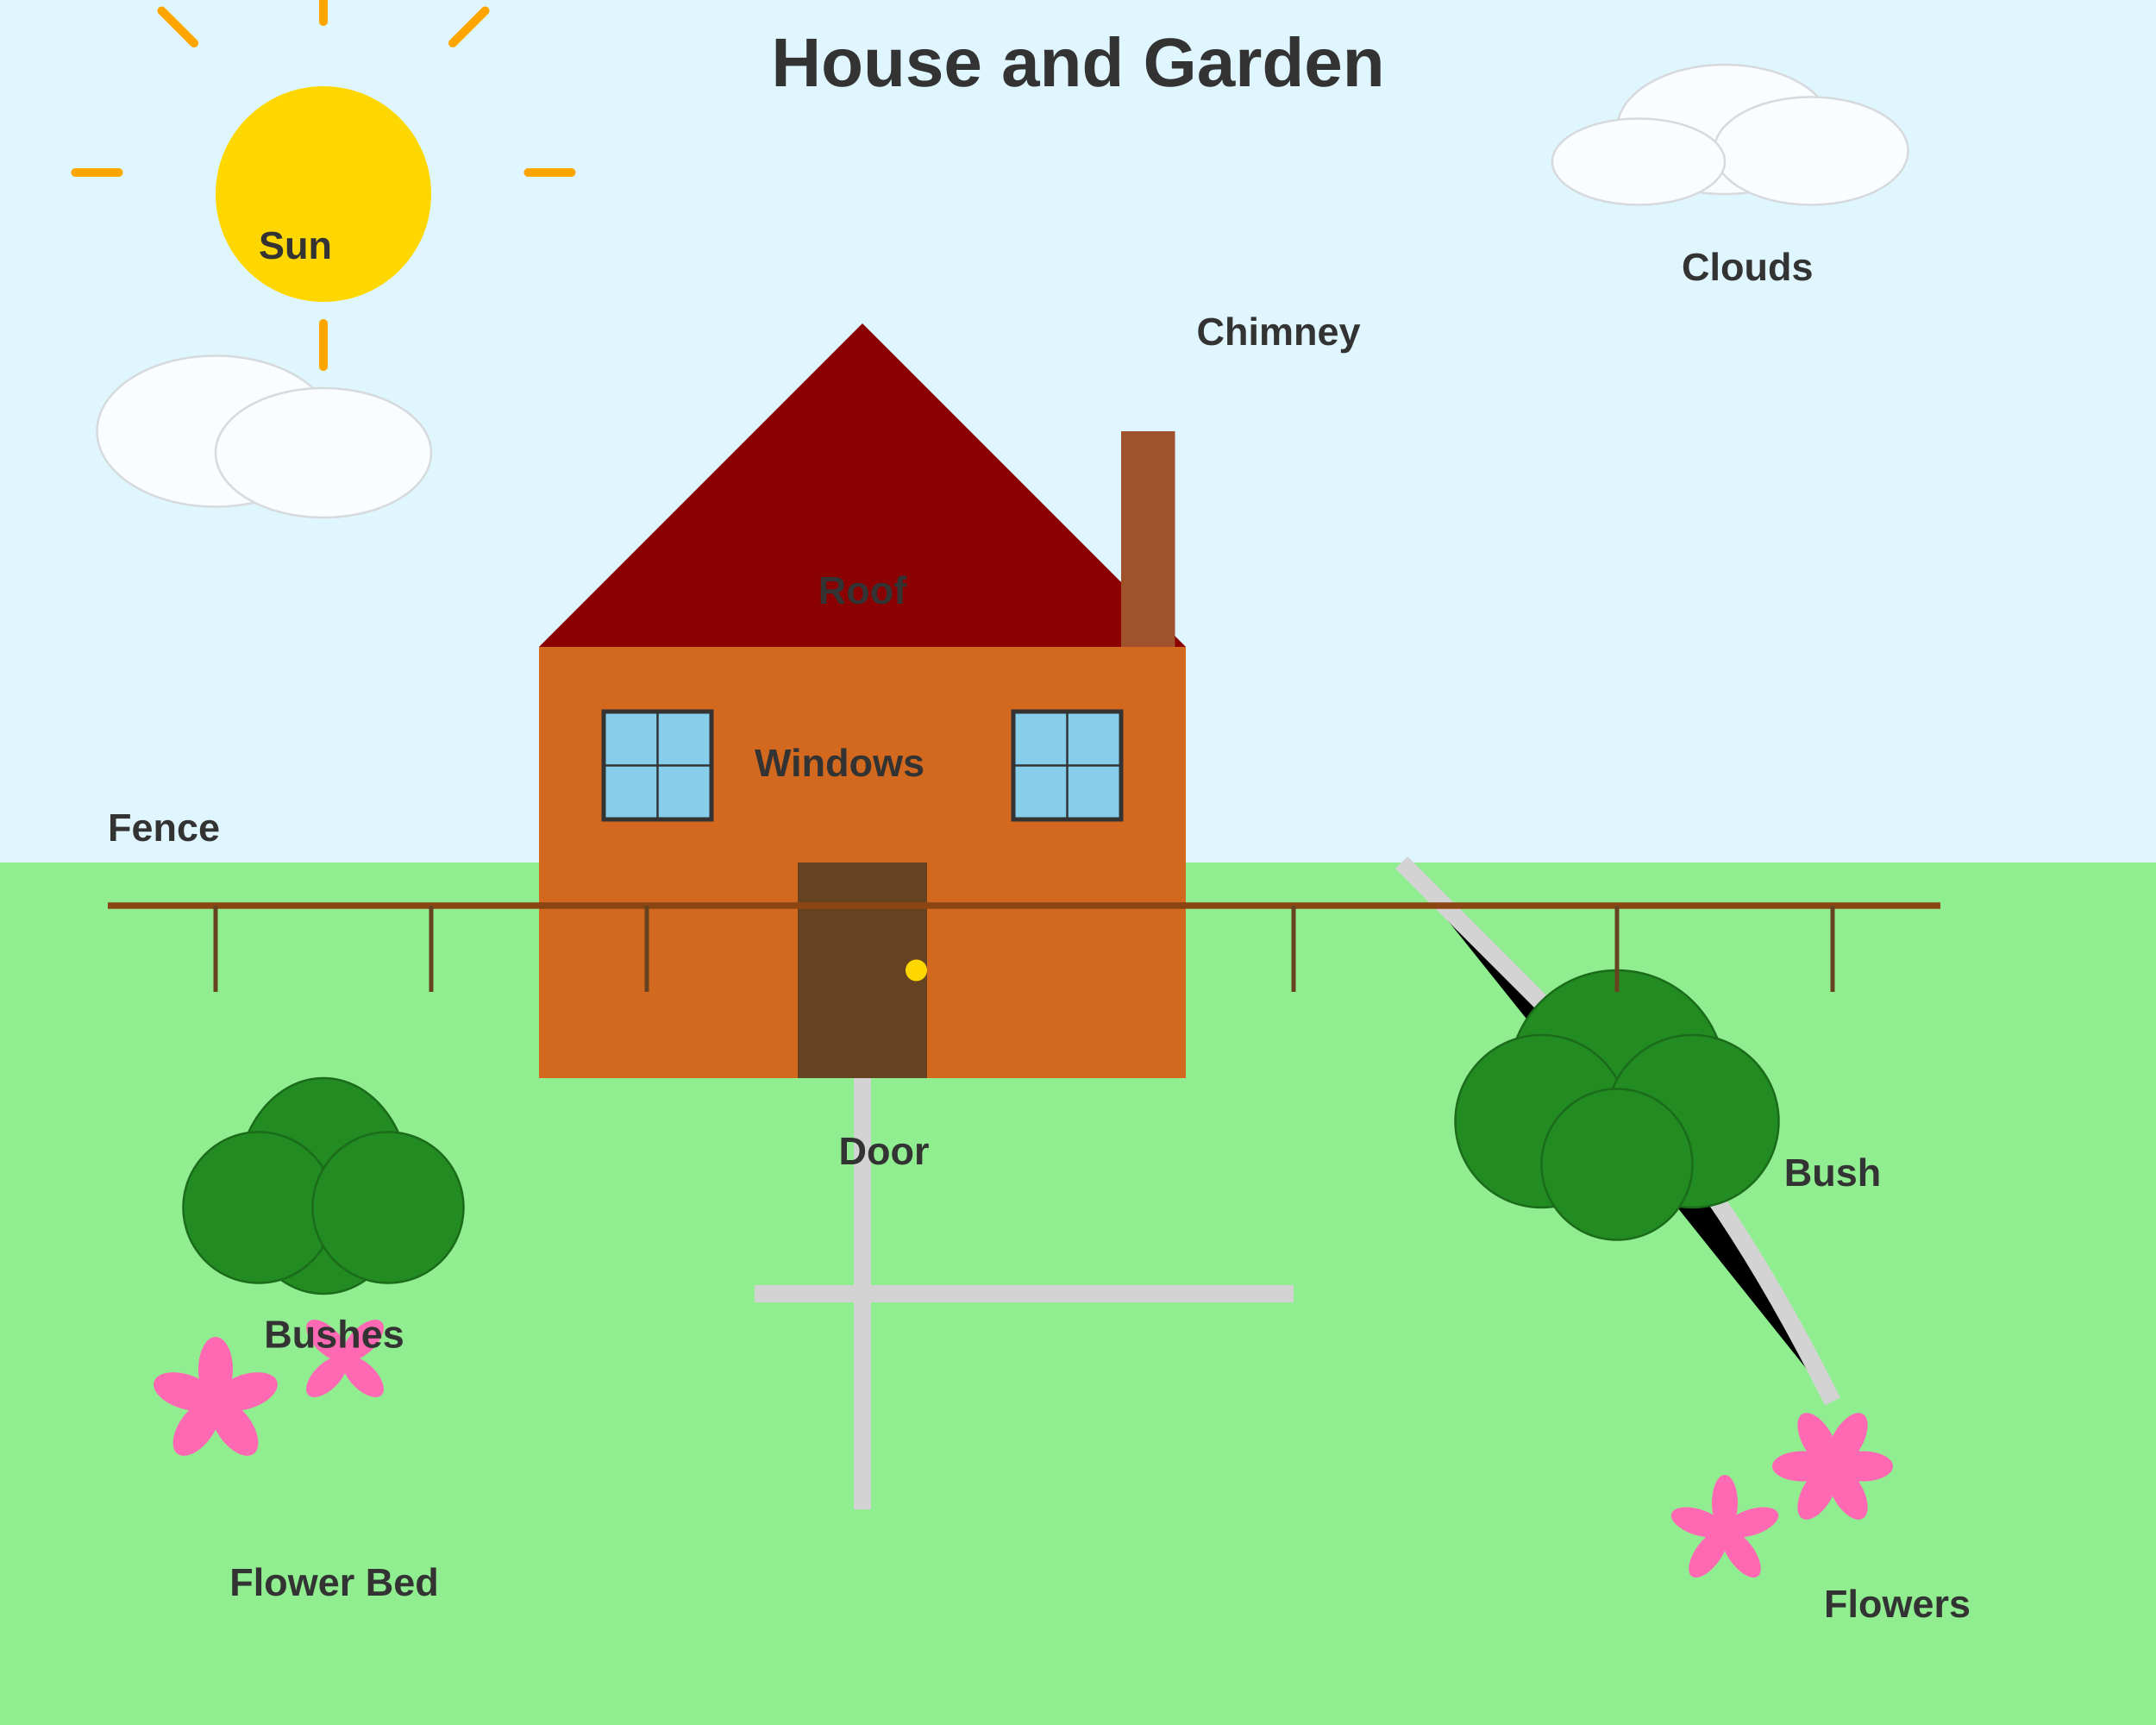
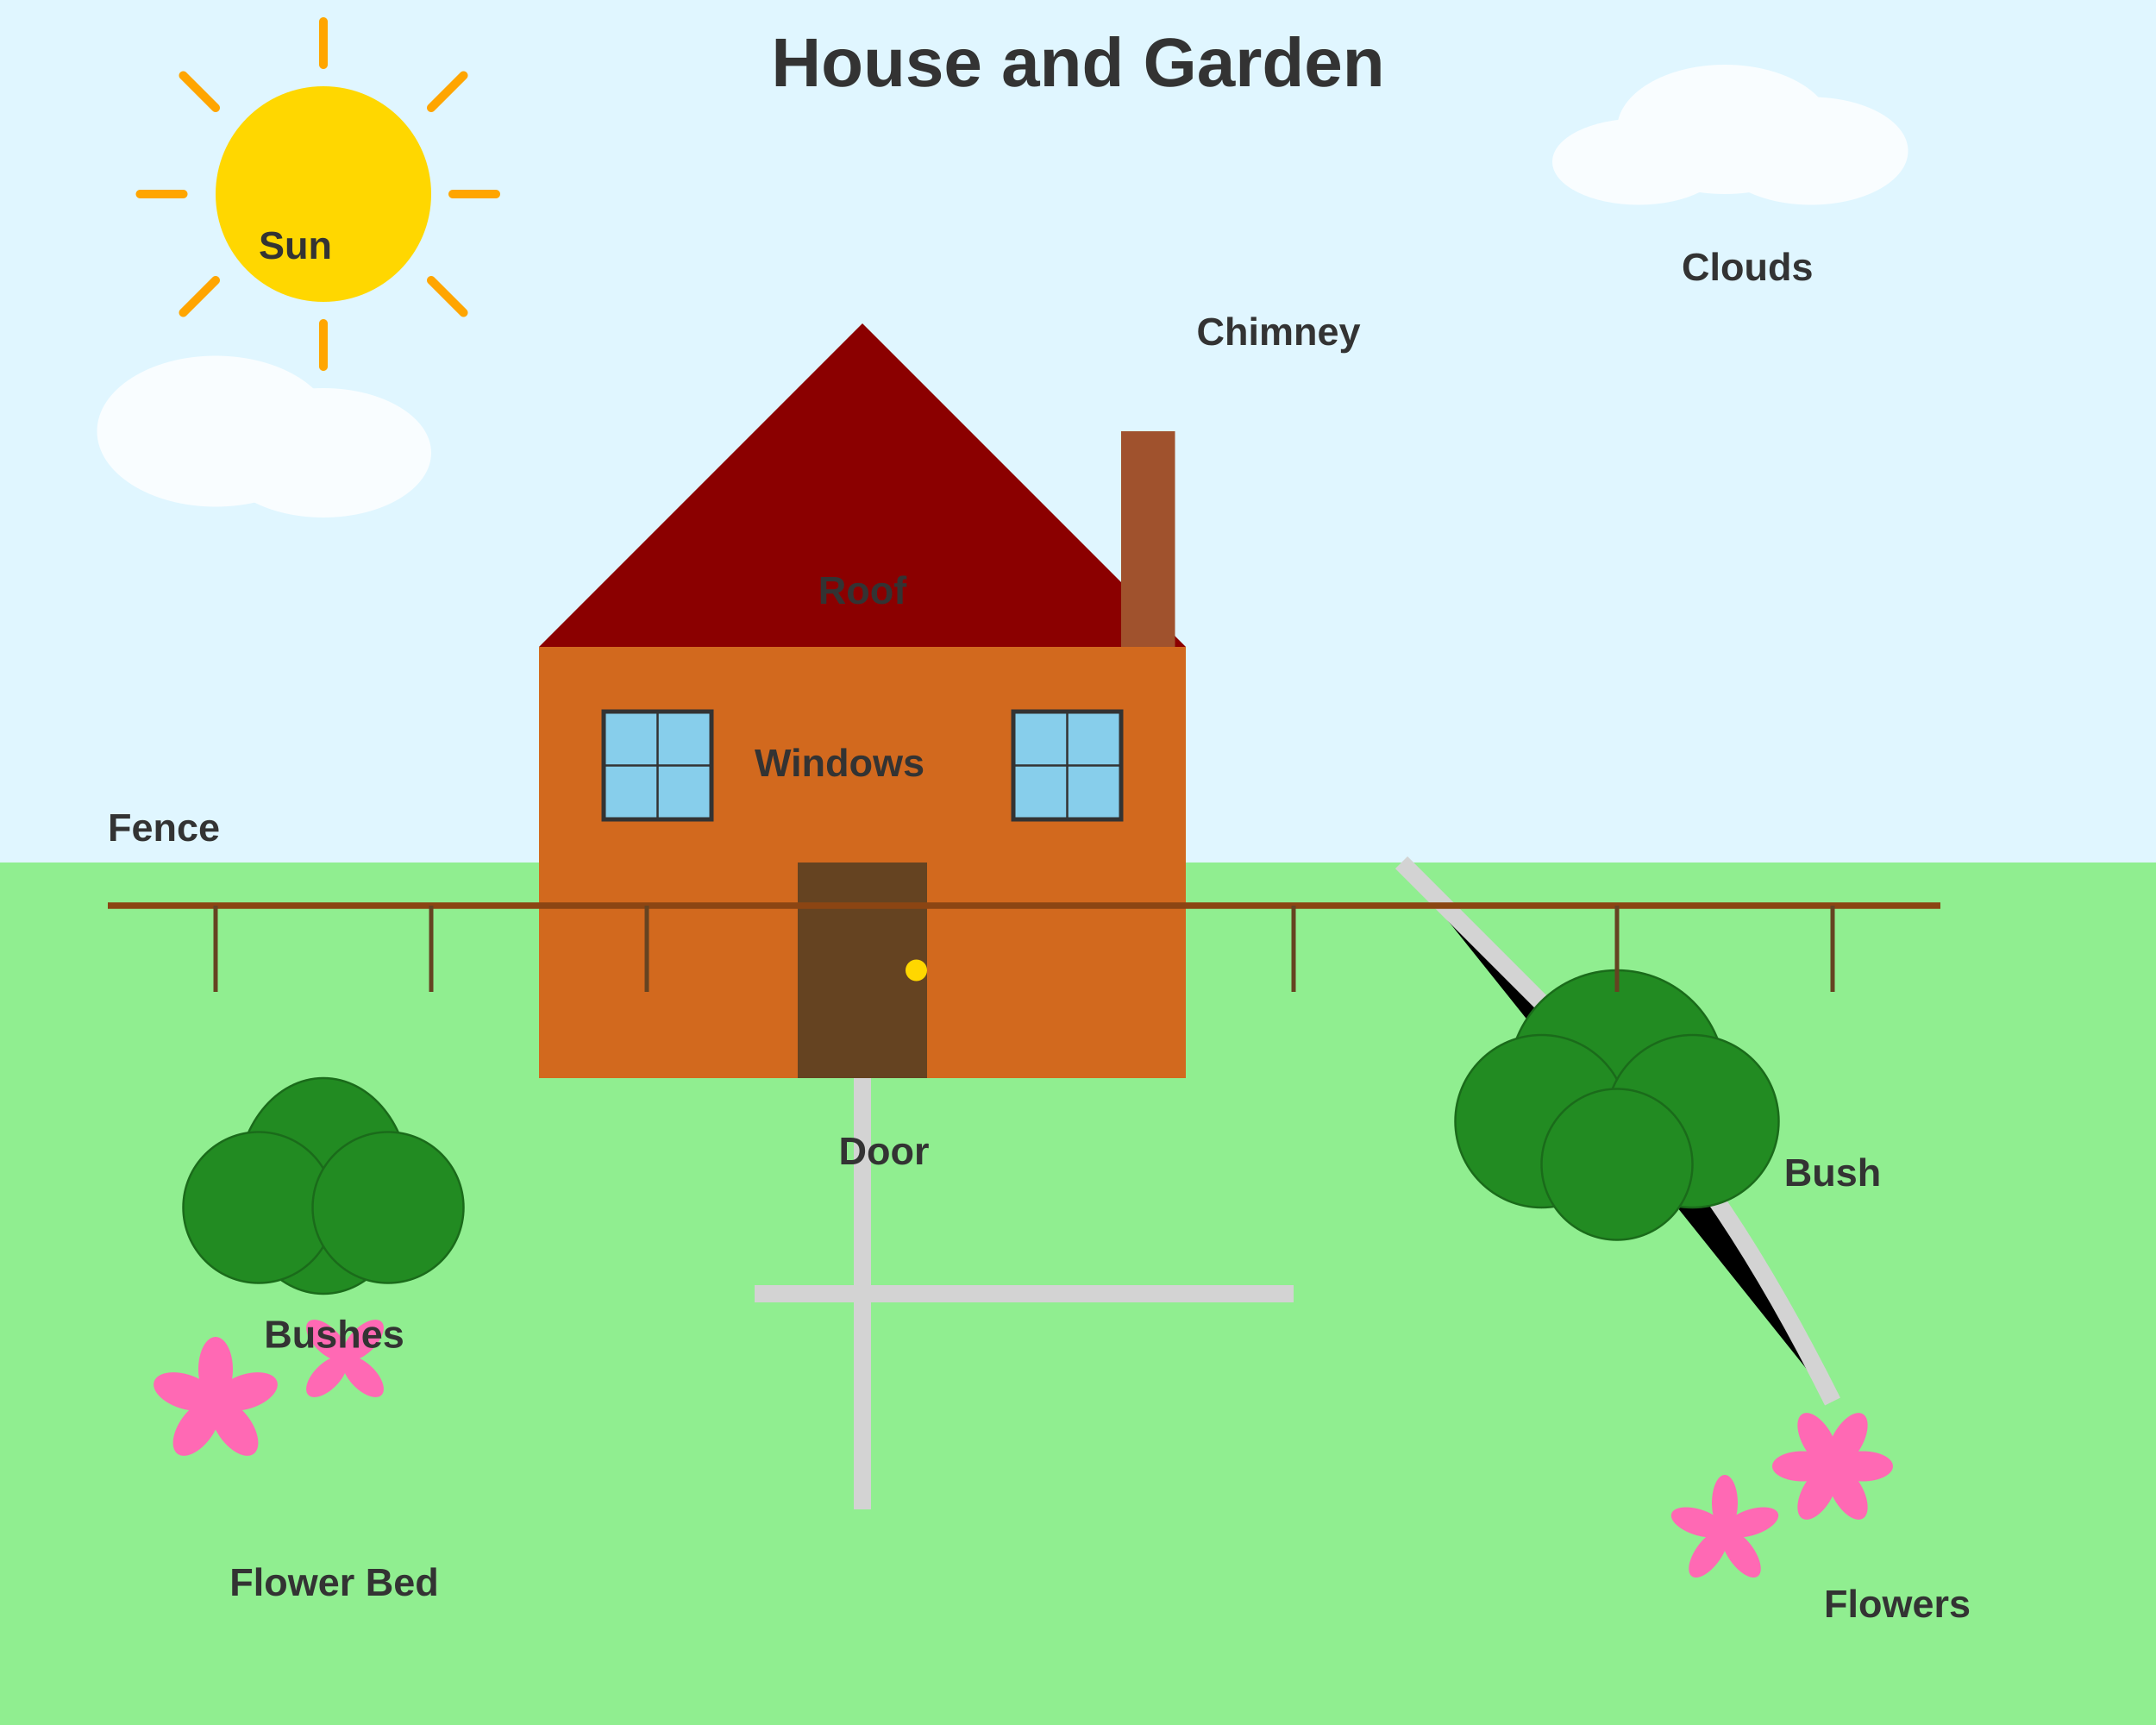
<svg xmlns="http://www.w3.org/2000/svg" viewBox="0 0 1000 800" width="1000" height="800">
  <defs>
    <style>
      /* BACKGROUNDS */
      .sky { fill: #E0F6FF; }
      .grass { fill: #90EE90; }
      
      /* FILL COLORS (reusable) */
      .gold { fill: #FFD700; }
      .tan { fill: #D2691E; }
      .brown { fill: #654321; }
      .brown-light { fill: #A0522D; }
      .dark-red { fill: #8B0000; }
      .red { fill: #FF6347; }
      .pink { fill: #FF69B4; }
      .light-blue { fill: #87CEEB; stroke: #333; stroke-width: 2; }
      .dark-green { fill: #228B22; stroke: #1a6b1a; stroke-width: 1; }
-       .white { fill: #FFFFFF; stroke: #D3D3D3; stroke-width: 1; }
+       .white { fill: #FFFFFF;}
      
      /* STROKE COLORS */
      .orange { stroke: #FFA500; stroke-width: 4; }
      .brown-stroke { stroke: #654321; stroke-width: 2; }
      .brown-dark { stroke: #8B4513; stroke-width: 3; }
      .gray-stroke { stroke: #333; stroke-width: 1; }
      .gray-path { stroke: #D3D3D3; stroke-width: 8; }
      
      /* TEXT */
      .text { font-family: Arial, sans-serif; font-size: 18px; font-weight: bold; fill: #333; }
      .title { font-family: Arial, sans-serif; font-size: 32px; font-weight: bold; fill: #333; }
    </style>
  </defs>
  <rect class="sky" width="1000" height="400" />
  <rect class="grass" y="400" width="1000" height="400" />
  <g id="sun">
    <circle class="gold" cx="150" cy="90" r="50" />
-     <line class="orange" x1="150" y1="10" x2="150" y2="-10" stroke-linecap="round" />
-     <line class="orange" x1="210" y1="20" x2="225" y2="5" stroke-linecap="round" />
-     <line class="orange" x1="245" y1="80" x2="265" y2="80" stroke-linecap="round" />
+     <line class="orange" x1="150" y1="30" x2="150" y2="10" stroke-linecap="round" />
    <line class="orange" x1="150" y1="150" x2="150" y2="170" stroke-linecap="round" />
-     <line class="orange" x1="90" y1="20" x2="75" y2="5" stroke-linecap="round" />
-     <line class="orange" x1="55" y1="80" x2="35" y2="80" stroke-linecap="round" />
+     <line class="orange" x1="85" y1="90" x2="65" y2="90" stroke-linecap="round" />
+     <line class="orange" x1="210" y1="90" x2="230" y2="90" stroke-linecap="round" />
+     <line class="orange" x1="100" y1="50" x2="85" y2="35" stroke-linecap="round" />
+     <line class="orange" x1="200" y1="50" x2="215" y2="35" stroke-linecap="round" />
+     <line class="orange" x1="100" y1="130" x2="85" y2="145" stroke-linecap="round" />
+     <line class="orange" x1="200" y1="130" x2="215" y2="145" stroke-linecap="round" />
  </g>
  <g id="clouds" opacity="0.8">
    <ellipse class="white" cx="800" cy="60" rx="50" ry="30" />
    <ellipse class="white" cx="840" cy="70" rx="45" ry="25" />
    <ellipse class="white" cx="760" cy="75" rx="40" ry="20" />
    <ellipse class="white" cx="100" cy="200" rx="55" ry="35" />
    <ellipse class="white" cx="150" cy="210" rx="50" ry="30" />
  </g>
  <g id="garden-paths">
    <path class="gray-path" d="M 650 400 Q 700 450 750 500 T 850 650" />
    <path class="gray-path" d="M 400 500 L 400 700" />
    <path class="gray-path" d="M 350 600 L 600 600" />
  </g>
  <g id="house" transform="translate(0, 0)">
    <rect class="tan" x="250" y="300" width="300" height="200" />
    <polygon class="dark-red" points="250,300 400,150 550,300" />
    <g id="window-left">
      <rect class="light-blue" x="280" y="330" width="50" height="50" />
      <line class="gray-stroke" x1="305" y1="330" x2="305" y2="380" />
      <line class="gray-stroke" x1="280" y1="355" x2="330" y2="355" />
    </g>
    <g id="window-right">
      <rect class="light-blue" x="470" y="330" width="50" height="50" />
      <line class="gray-stroke" x1="495" y1="330" x2="495" y2="380" />
      <line class="gray-stroke" x1="470" y1="355" x2="520" y2="355" />
    </g>
    <rect class="brown" x="370" y="400" width="60" height="100" />
    <circle class="gold" cx="425" cy="450" r="5" />
    <rect class="brown-light" x="520" y="200" width="25" height="100" />
  </g>
  <g id="bushes">
    <g transform="translate(150, 550)">
      <ellipse class="dark-green" cx="0" cy="0" rx="40" ry="50" />
      <circle class="dark-green" cx="-30" cy="10" r="35" />
      <circle class="dark-green" cx="30" cy="10" r="35" />
    </g>
    <g transform="translate(750, 500)">
      <circle class="dark-green" cx="0" cy="0" r="50" />
      <circle class="dark-green" cx="-35" cy="20" r="40" />
      <circle class="dark-green" cx="35" cy="20" r="40" />
      <circle class="dark-green" cx="0" cy="40" r="35" />
    </g>
  </g>
  <g id="flower-bed-1" transform="translate(100, 650)">
    <g transform="rotate(0)">
      <circle class="gold" cx="0" cy="0" r="8" />
      <g transform="rotate(0)">
        <ellipse class="pink" cx="0" cy="-15" rx="8" ry="15" />
      </g>
      <g transform="rotate(72)">
        <ellipse class="pink" cx="0" cy="-15" rx="8" ry="15" />
      </g>
      <g transform="rotate(144)">
        <ellipse class="pink" cx="0" cy="-15" rx="8" ry="15" />
      </g>
      <g transform="rotate(216)">
        <ellipse class="pink" cx="0" cy="-15" rx="8" ry="15" />
      </g>
      <g transform="rotate(288)">
        <ellipse class="pink" cx="0" cy="-15" rx="8" ry="15" />
      </g>
    </g>
    <g transform="translate(60, -20) rotate(45)">
      <circle class="gold" cx="0" cy="0" r="6" />
      <g transform="rotate(0)">
        <ellipse class="pink" cx="0" cy="-12" rx="6" ry="12" />
      </g>
      <g transform="rotate(90)">
        <ellipse class="pink" cx="0" cy="-12" rx="6" ry="12" />
      </g>
      <g transform="rotate(180)">
        <ellipse class="pink" cx="0" cy="-12" rx="6" ry="12" />
      </g>
      <g transform="rotate(270)">
        <ellipse class="pink" cx="0" cy="-12" rx="6" ry="12" />
      </g>
    </g>
  </g>
  <g id="flower-bed-2" transform="translate(850, 680)">
    <g transform="rotate(30)">
      <circle class="gold" cx="0" cy="0" r="7" />
      <g transform="rotate(0)">
        <ellipse class="pink" cx="0" cy="-14" rx="7" ry="14" />
      </g>
      <g transform="rotate(60)">
        <ellipse class="pink" cx="0" cy="-14" rx="7" ry="14" />
      </g>
      <g transform="rotate(120)">
        <ellipse class="pink" cx="0" cy="-14" rx="7" ry="14" />
      </g>
      <g transform="rotate(180)">
        <ellipse class="pink" cx="0" cy="-14" rx="7" ry="14" />
      </g>
      <g transform="rotate(240)">
        <ellipse class="pink" cx="0" cy="-14" rx="7" ry="14" />
      </g>
      <g transform="rotate(300)">
        <ellipse class="pink" cx="0" cy="-14" rx="7" ry="14" />
      </g>
    </g>
    <g transform="translate(-50, 30)">
      <circle class="red" cx="0" cy="0" r="6" />
      <g transform="rotate(0)">
        <ellipse class="pink" cx="0" cy="-13" rx="6" ry="13" />
      </g>
      <g transform="rotate(72)">
        <ellipse class="pink" cx="0" cy="-13" rx="6" ry="13" />
      </g>
      <g transform="rotate(144)">
        <ellipse class="pink" cx="0" cy="-13" rx="6" ry="13" />
      </g>
      <g transform="rotate(216)">
        <ellipse class="pink" cx="0" cy="-13" rx="6" ry="13" />
      </g>
      <g transform="rotate(288)">
        <ellipse class="pink" cx="0" cy="-13" rx="6" ry="13" />
      </g>
    </g>
  </g>
  <g id="fence">
    <line class="brown-dark" x1="50" y1="420" x2="900" y2="420" />
    <line class="brown-stroke" x1="100" y1="420" x2="100" y2="460" />
    <line class="brown-stroke" x1="200" y1="420" x2="200" y2="460" />
    <line class="brown-stroke" x1="300" y1="420" x2="300" y2="460" />
    <line class="brown-stroke" x1="600" y1="420" x2="600" y2="460" />
    <line class="brown-stroke" x1="750" y1="420" x2="750" y2="460" />
    <line class="brown-stroke" x1="850" y1="420" x2="850" y2="460" />
  </g>
  <g id="labels">
    <text class="title" x="500" y="40" text-anchor="middle">
      House and Garden
    </text>
    <text class="text" x="120" y="120" font-size="20">Sun</text>
    <text class="text" x="780" y="130" font-size="20">Clouds</text>
    <text class="text" x="400" y="280" text-anchor="middle" font-size="20">Roof</text>
    <text class="text" x="350" y="360" font-size="16">Windows</text>
    <text class="text" x="410" y="540" text-anchor="middle" font-size="16">Door</text>
    <text class="text" x="555" y="160" font-size="14">Chimney</text>
    <text class="text" x="155" y="625" text-anchor="middle" font-size="16">Bushes</text>
    <text class="text" x="155" y="740" text-anchor="middle" font-size="18">Flower Bed</text>
    <text class="text" x="850" y="550" text-anchor="middle" font-size="16">Bush</text>
    <text class="text" x="880" y="750" text-anchor="middle" font-size="18">Flowers</text>
    <text class="text" x="50" y="390" font-size="16">Fence</text>
  </g>
</svg>
